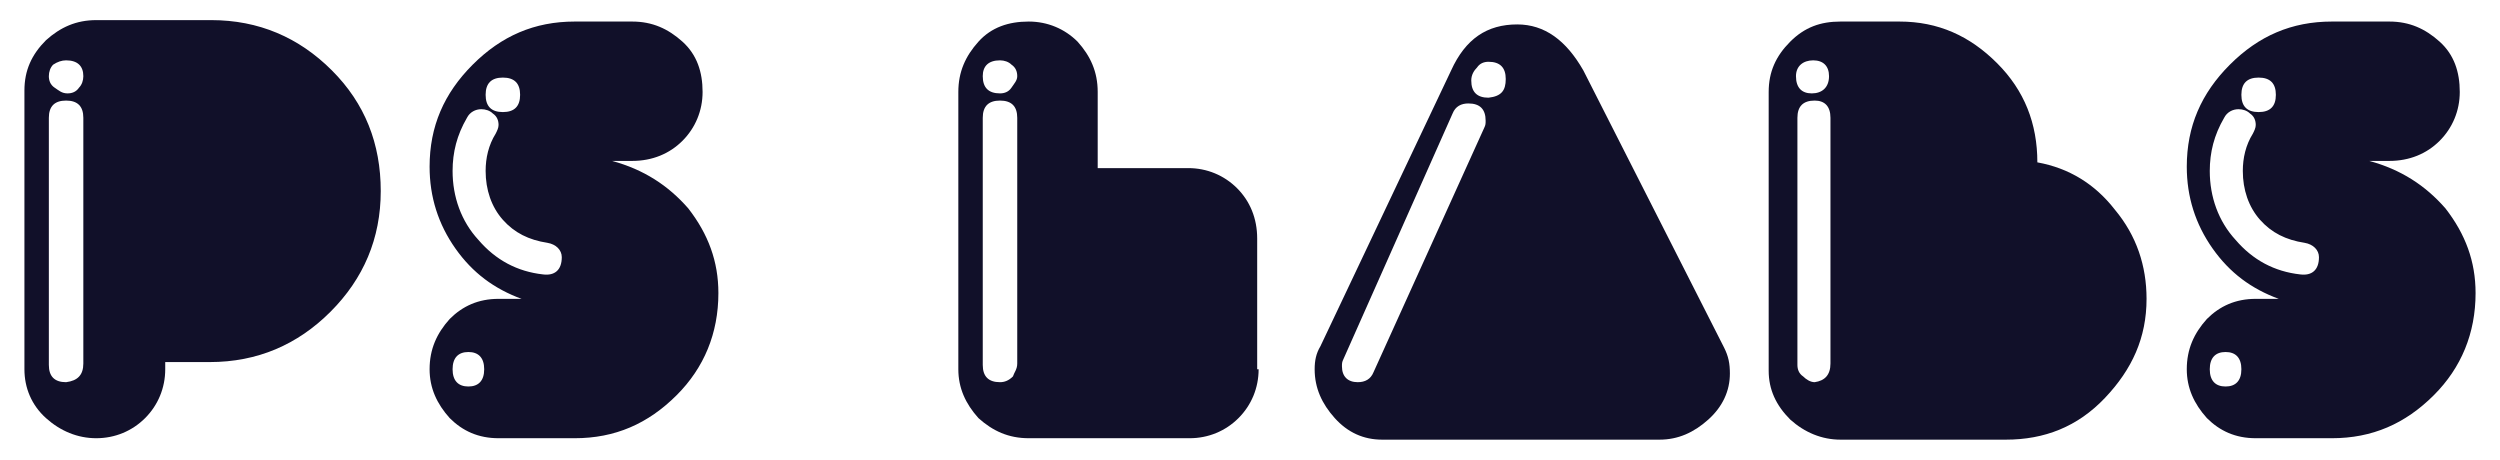
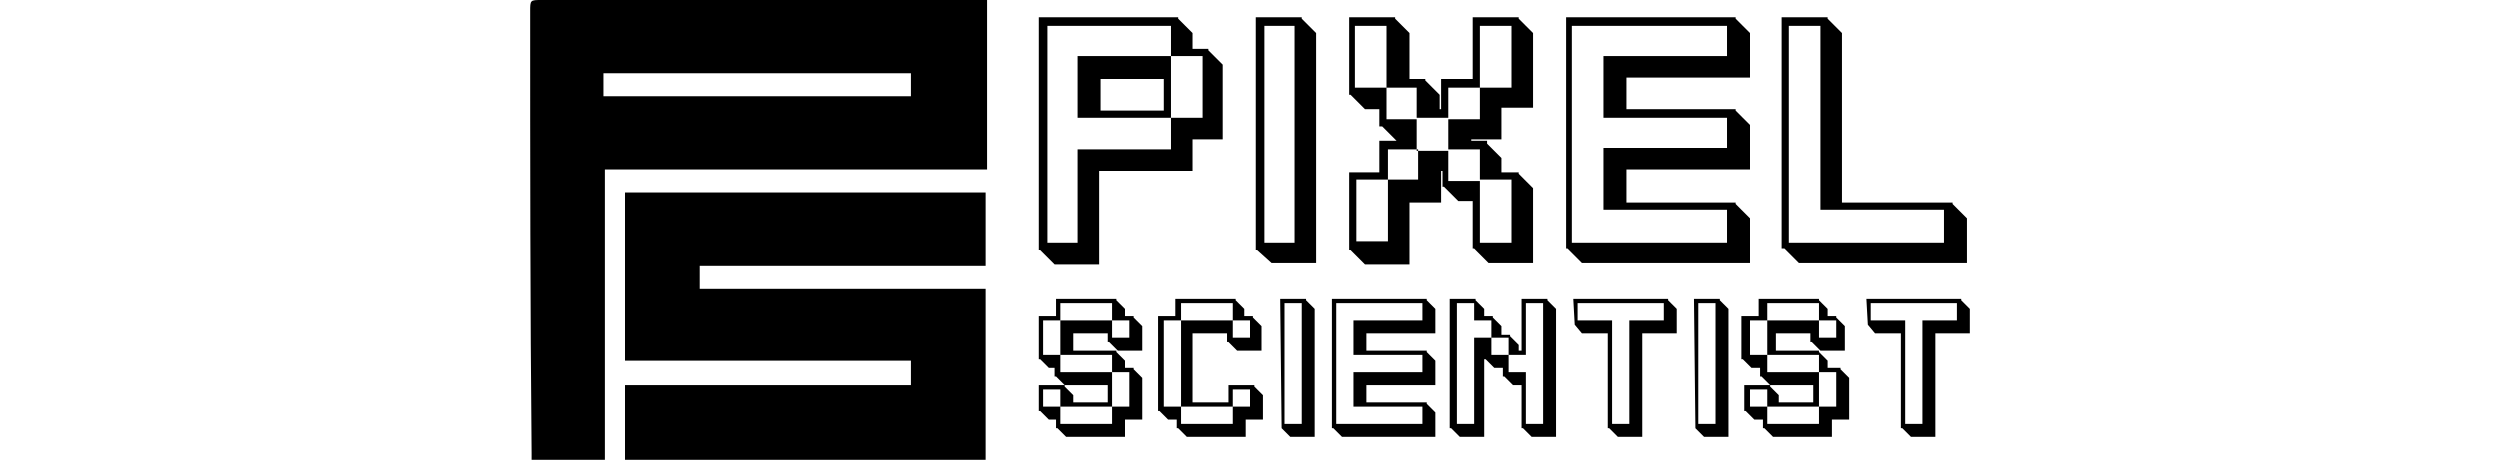
<svg xmlns="http://www.w3.org/2000/svg" version="1.1" id="Layer_1" x="0px" y="0px" viewBox="0 0 174 32" style="enable-background:new 0 0 174 32;" xml:space="preserve">
-   <style type="text/css">
- 	.st0{fill:#111029;}
- </style>
  <g>
-     <path class="st0" d="M26.5,13.3c0,3.3-1.2,6.1-3.5,8.4c-2.3,2.3-5.1,3.5-8.4,3.5h-3.1v0.5c0,1.3-0.5,2.5-1.4,3.4S8,30.5,6.7,30.5   c-1.3,0-2.5-0.5-3.5-1.4S1.7,27,1.7,25.7V6.3c0-1.4,0.5-2.5,1.5-3.5c1-0.9,2.1-1.4,3.5-1.4h8c3.3,0,6.1,1.2,8.4,3.5   C25.4,7.2,26.5,10,26.5,13.3z M5.8,5.3c0-0.7-0.4-1.1-1.2-1.1C4.3,4.2,4,4.3,3.7,4.5C3.5,4.7,3.4,5,3.4,5.3c0,0.3,0.1,0.6,0.4,0.8   s0.5,0.4,0.9,0.4c0.3,0,0.6-0.1,0.8-0.4C5.7,5.9,5.8,5.6,5.8,5.3z M5.8,25.3V8.2C5.8,7.4,5.4,7,4.6,7C3.8,7,3.4,7.4,3.4,8.2v17.2   c0,0.8,0.4,1.2,1.2,1.2C5.4,26.5,5.8,26.1,5.8,25.3z" />
-     <path class="st0" d="M50,20.4c0,2.8-1,5.2-2.9,7.1c-2,2-4.3,3-7.1,3h-5.3c-1.4,0-2.5-0.5-3.4-1.4c-0.9-1-1.4-2.1-1.4-3.4   c0-1.4,0.5-2.5,1.4-3.5c0.9-0.9,2-1.4,3.4-1.4h1.6c-1.9-0.7-3.4-1.8-4.6-3.5c-1.2-1.7-1.8-3.6-1.8-5.7c0-2.8,1-5.1,3-7.1   c2-2,4.3-3,7.1-3h4c1.4,0,2.5,0.5,3.5,1.4s1.4,2.1,1.4,3.5c0,1.3-0.5,2.5-1.4,3.4s-2.1,1.4-3.5,1.4h-1.4c2.2,0.6,3.9,1.7,5.3,3.3   C49.3,16.3,50,18.2,50,20.4z M38.1,16.9c-1.3-0.2-2.3-0.7-3.1-1.6c-0.8-0.9-1.2-2.1-1.2-3.4c0-0.9,0.2-1.8,0.7-2.6   c0.1-0.2,0.2-0.4,0.2-0.6c0-0.3-0.1-0.6-0.4-0.8c-0.2-0.2-0.5-0.3-0.8-0.3c-0.4,0-0.8,0.2-1,0.6c-0.7,1.2-1,2.4-1,3.7   c0,1.8,0.6,3.5,1.8,4.8c1.2,1.4,2.7,2.2,4.5,2.4c0.8,0.1,1.3-0.3,1.3-1.2C39.1,17.4,38.7,17,38.1,16.9z M33.7,25.7   c0-0.8-0.4-1.2-1.1-1.2c-0.7,0-1.1,0.4-1.1,1.2s0.4,1.2,1.1,1.2C33.3,26.9,33.7,26.5,33.7,25.7z M36.2,6.6c0-0.8-0.4-1.2-1.2-1.2   c-0.8,0-1.2,0.4-1.2,1.2c0,0.8,0.4,1.2,1.2,1.2C35.8,7.8,36.2,7.4,36.2,6.6z" />
-     <path class="st0" d="M87.6,25.7c0,1.3-0.5,2.5-1.4,3.4s-2.1,1.4-3.4,1.4H71.6c-1.4,0-2.5-0.5-3.5-1.4c-0.9-1-1.4-2.1-1.4-3.4V6.4   c0-1.4,0.5-2.5,1.4-3.5c0.9-1,2.1-1.4,3.5-1.4c1.3,0,2.5,0.5,3.4,1.4c0.9,1,1.4,2.1,1.4,3.5v5.3h6.3c1.3,0,2.5,0.5,3.4,1.4   s1.4,2.1,1.4,3.5V25.7z M70.8,5.3c0-0.3-0.1-0.6-0.4-0.8c-0.2-0.2-0.5-0.3-0.8-0.3c-0.8,0-1.2,0.4-1.2,1.1c0,0.8,0.4,1.2,1.2,1.2   c0.3,0,0.6-0.1,0.8-0.4S70.8,5.6,70.8,5.3z M70.8,25.3V8.2c0-0.8-0.4-1.2-1.2-1.2c-0.8,0-1.2,0.4-1.2,1.2v17.2   c0,0.8,0.4,1.2,1.2,1.2c0.3,0,0.6-0.1,0.9-0.4C70.6,25.9,70.8,25.7,70.8,25.3z" />
-     <path class="st0" d="M120,24.2c0.3,0.6,0.4,1.1,0.4,1.8c0,1.2-0.5,2.3-1.5,3.2c-1,0.9-2.1,1.4-3.4,1.4H96.2c-1.3,0-2.4-0.5-3.3-1.5   s-1.4-2.1-1.4-3.4c0-0.6,0.1-1.1,0.4-1.6l9.1-19.2c1-2.2,2.5-3.2,4.6-3.2c1.9,0,3.4,1.1,4.6,3.2L120,24.2z M103.3,8.9   c0.1-0.2,0.1-0.3,0.1-0.5c0-0.8-0.4-1.2-1.2-1.2c-0.5,0-0.9,0.2-1.1,0.7L93.5,25c-0.1,0.2-0.1,0.3-0.1,0.5c0,0.7,0.4,1.1,1.1,1.1   c0.5,0,0.9-0.2,1.1-0.7L103.3,8.9z M104.8,5.5c0-0.8-0.4-1.2-1.2-1.2c-0.3,0-0.6,0.1-0.8,0.4c-0.2,0.2-0.4,0.5-0.4,0.9   c0,0.8,0.4,1.2,1.2,1.2C104.5,6.7,104.8,6.3,104.8,5.5z" />
-     <path class="st0" d="M149.4,20.8c0,2.7-1,4.9-2.9,6.9s-4.2,2.9-6.9,2.9h-11.5c-1.3,0-2.5-0.5-3.5-1.4c-1-1-1.5-2.1-1.5-3.4V6.4   c0-1.4,0.5-2.5,1.5-3.5c1-1,2.1-1.4,3.5-1.4l4.1,0c2.7,0,4.9,1,6.8,2.9s2.8,4.2,2.8,6.9c2.2,0.4,4,1.5,5.4,3.3   C148.7,16.4,149.4,18.5,149.4,20.8z M127.3,5.3c0-0.7-0.4-1.1-1.1-1.1S125,4.6,125,5.3c0,0.8,0.4,1.2,1.1,1.2S127.3,6.1,127.3,5.3z    M127.4,25.3V8.2c0-0.8-0.4-1.2-1.1-1.2c-0.8,0-1.2,0.4-1.2,1.2v17.2c0,0.3,0.1,0.6,0.4,0.8c0.2,0.2,0.5,0.4,0.8,0.4   C127,26.5,127.4,26.1,127.4,25.3z" />
-     <path class="st0" d="M172.3,20.4c0,2.8-1,5.2-2.9,7.1c-2,2-4.3,3-7.1,3H157c-1.4,0-2.5-0.5-3.4-1.4c-0.9-1-1.4-2.1-1.4-3.4   c0-1.4,0.5-2.5,1.4-3.5c0.9-0.9,2-1.4,3.4-1.4h1.6c-1.9-0.7-3.4-1.8-4.6-3.5c-1.2-1.7-1.8-3.6-1.8-5.7c0-2.8,1-5.1,3-7.1   c2-2,4.3-3,7.1-3h4c1.4,0,2.5,0.5,3.5,1.4s1.4,2.1,1.4,3.5c0,1.3-0.5,2.5-1.4,3.4s-2.1,1.4-3.5,1.4h-1.4c2.2,0.6,3.9,1.7,5.3,3.3   C171.6,16.3,172.3,18.2,172.3,20.4z M160.4,16.9c-1.3-0.2-2.3-0.7-3.1-1.6c-0.8-0.9-1.2-2.1-1.2-3.4c0-0.9,0.2-1.8,0.7-2.6   c0.1-0.2,0.2-0.4,0.2-0.6c0-0.3-0.1-0.6-0.4-0.8c-0.2-0.2-0.5-0.3-0.8-0.3c-0.4,0-0.8,0.2-1,0.6c-0.7,1.2-1,2.4-1,3.7   c0,1.8,0.6,3.5,1.8,4.8c1.2,1.4,2.7,2.2,4.5,2.4c0.8,0.1,1.3-0.3,1.3-1.2C161.4,17.4,161,17,160.4,16.9z M156,25.7   c0-0.8-0.4-1.2-1.1-1.2c-0.7,0-1.1,0.4-1.1,1.2s0.4,1.2,1.1,1.2C155.6,26.9,156,26.5,156,25.7z M158.4,6.6c0-0.8-0.4-1.2-1.2-1.2   s-1.2,0.4-1.2,1.2c0,0.8,0.4,1.2,1.2,1.2S158.4,7.4,158.4,6.6z" />
+     <g>
+       <g>
+         <path d="M68.7,0c0,4,0,7.9,0,11.8c-8.9,0-17.7,0-26.6,0c0,6.8,0,13.4,0,20.2c-1.7,0-3.4,0-5.1,0c0-0.1,0-0.3,0-0.5     c-0.1-10.2-0.1-20.4-0.1-30.7c0-0.8,0-0.8,0.8-0.8c10.1,0,20.2,0,30.2,0C68.2,0,68.4,0,68.7,0z M63.4,5.1c-7.2,0-14.3,0-21.4,0     c0,0.6,0,1.1,0,1.6c7.1,0,14.3,0,21.4,0C63.4,6.1,63.4,5.6,63.4,5.1z" />
+         <path d="M43.5,32c0-1.7,0-3.4,0-5.2c6.6,0,13.2,0,19.9,0c0-0.6,0-1.1,0-1.7c-6.6,0-13.2,0-19.9,0c0-3.9,0-7.8,0-11.7     c8.4,0,16.7,0,25.1,0c0,1.7,0,3.3,0,5.1c-6.6,0-13.3,0-19.9,0c0,0.5,0,1,0,1.6c6.6,0,13.2,0,19.9,0c0,4,0,7.9,0,11.9     C60.3,32,51.9,32,43.5,32z" />
+       </g>
+     </g>
+     <g>
+       <g>
+         <path d="M83,3.4h1.1v0.1l1,1v5.2H83v2.2h-6.5v6.5h-3.1l-1-1h-0.1V1.2H82v0.1l1,1V3.4z M81.5,8.2H75V3.9h6.5V8.2h2.2V3.9h-2.2V1.8     h-8.6v15.1H75v-6.5h6.5V8.2z M76.6,7.7H81V5.5h-4.4V7.7z" />
+         <path d="M87.5,17.4h-0.1V1.2h3.2v0.1l1,1v16h-3.1L87.5,17.4z M90.1,16.8V1.8H88v15.1H90.1z" />
+         <path d="M104.6,12h1.1v0.1l1,1v5.2h-3.1l-1-1h-0.1v-3.3h-1l-1-1h-0.1v-1.1h-0.1v2.2h-2.2v4.3H95l-1-1h-0.1V12H96V9.8h2.2V9.8h-1     l-1-1H96V7.6h-1l-1-1h-0.1V1.2h3.2v0.1l1,1v3.2h1.1v0.1l1,1v1h0.1V5.5h2.2V1.2h3.2v0.1l1,1v5.2h-2.2v2.2h-2.1v0.1h1.1V10l1,1V12z      M105.2,16.8v-4.3H103v-2.1h-2.2V8.2h-2.2V6.1h-2.1V1.8h-2.2v4.3h2.2v2.2h2.1v2.2h2.2v2.1h2.2v4.3H105.2z M94.4,12.5v4.3h2.2     v-4.3H94.4z M96.6,10.4v2.1h2.1v-2.1H96.6z M103,8.2V6.1h-2.2v2.2H103z M105.2,6.1V1.8H103v4.3H105.2z" />
+         <path d="M113.2,14.1h7.6v0.1l1,1v3.1h-11.7l-1-1h-0.1V1.2h11.8v0.1l1,1v3.1h-8.6v2.2h7.6v0.1l1,1v3.1h-8.6V14.1z M120.2,16.8     v-2.2h-8.6v-4.3h8.6V8.2h-8.6V3.9h8.6V1.8h-10.8v15.1H120.2z" />
+         <path d="M128.3,14.1h7.6v0.1l1,1v3.1h-11.7l-1-1H124V1.2h3.2v0.1l1,1V14.1z M135.3,16.8v-2.2h-8.6V1.8h-2.2v15.1H135.3z" />
+       </g>
+       <g>
+         <path d="M78.3,25.6h0.6v0.1l0.6,0.6v2.9h-1.2v1.2h-4.1l-0.6-0.6h-0.1v-0.6H73l-0.6-0.6h-0.1v-1.8h1.8v0.1l0.6,0.6V28h2.4v-1.2h-3     l-0.6-0.6h-0.1v-0.6H73L72.4,25h-0.1v-3h1.2v-1.2h4.2v0.1l0.6,0.6V22h0.6v0.1l0.6,0.6v1.7h-1.7l-0.6-0.6h-0.1v-0.6h-2.4v1.2h3     v0.1l0.6,0.6V25.6z M78.6,28.3v-2.4h-1.2v-1.2h-3.6v-2.4h-1.2v2.4h1.2v1.2h3.6v2.4H78.6z M73.8,28.3v-1.2h-1.2v1.2H73.8v1.2h3.6     v-1.2H73.8z M77.4,22.3v1.2h1.2v-1.2H77.4v-1.2h-3.6v1.2H77.4z" />
+         <path d="M83.1,28h2.4v-1.2h1.8v0.1l0.6,0.6v1.7h-1.2v1.2h-4.1L82,29.8h-0.1v-0.6h-0.6l-0.6-0.6h-0.1V22h1.2v-1.2h4.2v0.1l0.6,0.6     V22h0.6v0.1l0.6,0.6v1.7h-1.7l-0.6-0.6h-0.1v-0.6h-2.4V28z M82.2,28.3v-6H81v6H82.2v1.2h3.6v-1.2H82.2z M85.8,22.3v1.2H87v-1.2     H85.8v-1.2h-3.6v1.2H85.8z M87,28.3v-1.2h-1.2v1.2H87z" />
+         <path d="M89.2,29.8L89.2,29.8l-0.1-9h1.8v0.1l0.6,0.6v8.9h-1.7L89.2,29.8z M90.6,29.5v-8.4h-1.2v8.4H90.6z" />
+         <path d="M95.1,28h4.2v0.1l0.6,0.6v1.7h-6.5l-0.6-0.6h-0.1v-9h6.6v0.1l0.6,0.6v1.7h-4.8v1.2h4.2v0.1l0.6,0.6v1.7h-4.8V28z      M99,29.5v-1.2h-4.8v-2.4H99v-1.2h-4.8v-2.4H99v-1.2h-6v8.4H99z" />
+         <path d="M105.9,24.4L105.9,24.4l0-3.6h1.8v0.1l0.6,0.6v8.9h-1.7l-0.6-0.6h-0.1v-3h-0.6l-0.6-0.6h-0.1v-0.6h-0.6l-0.6-0.6h-0.1     v-0.6h0v6h-1.7l-0.6-0.6h-0.1v-9h1.8v0.1l0.6,0.6V22h0.6v0.1l0.6,0.6v0.6h0.6v0.1l0.6,0.6V24.4z M107.4,29.5v-8.4h-1.2v3.6H105     v-1.2h-1.2v-1.2h-1.2v-1.2h-1.2v8.4h1.2v-6h1.2v1.2h1.2v1.2h1.2v3.6H107.4z" />
+         <path d="M109.6,22.6L109.6,22.6l-0.1-1.8h6.6v0.1l0.6,0.6v1.7h-2.4v7.2h-1.7l-0.6-0.6h-0.1v-6.6h-1.8L109.6,22.6z M115.8,22.3     v-1.2h-6v1.2h2.4v7.2h1.2v-7.2H115.8z" />
+         <path d="M118,29.8L118,29.8l-0.1-9h1.8v0.1l0.6,0.6v8.9h-1.7L118,29.8z M119.4,29.5v-8.4h-1.2v8.4H119.4z" />
+         <path d="M127.5,25.6h0.6v0.1l0.6,0.6v2.9h-1.2v1.2h-4.1l-0.6-0.6h-0.1v-0.6h-0.6l-0.6-0.6h-0.1v-1.8h1.8v0.1l0.6,0.6V28h2.4v-1.2     h-3l-0.6-0.6h-0.1v-0.6h-0.6l-0.6-0.6h-0.1v-3h1.2v-1.2h4.2v0.1l0.6,0.6V22h0.6v0.1l0.6,0.6v1.7h-1.7l-0.6-0.6h-0.1v-0.6h-2.4     v1.2h3v0.1l0.6,0.6V25.6z M127.8,28.3v-2.4h-1.2v-1.2H123v-2.4h-1.2v2.4h1.2v1.2h3.6v2.4H127.8z M123,28.3v-1.2h-1.2v1.2H123v1.2     h3.6v-1.2H123z M126.6,22.3v1.2h1.2v-1.2H126.6v-1.2H123v1.2H126.6z" />
+         <path d="M130,22.6L130,22.6l-0.1-1.8h6.6v0.1l0.6,0.6v1.7h-2.4v7.2h-1.7l-0.6-0.6h-0.1v-6.6h-1.8L130,22.6z M136.2,22.3v-1.2h-6     v1.2h2.4v7.2h1.2v-7.2H136.2z" />
+       </g>
+     </g>
  </g>
+   <text transform="matrix(1 0 0 1 40.5712 48.5319)">
+     <tspan x="0" y="0" style="font-family:'SFPixelateShaded'; font-size:14.485px;">PIXEL</tspan>
+     <tspan x="0" y="17.4" style="font-family:'SFPixelateShaded'; font-size:14.485px;">SCIENTIST</tspan>
+   </text>
</svg>
